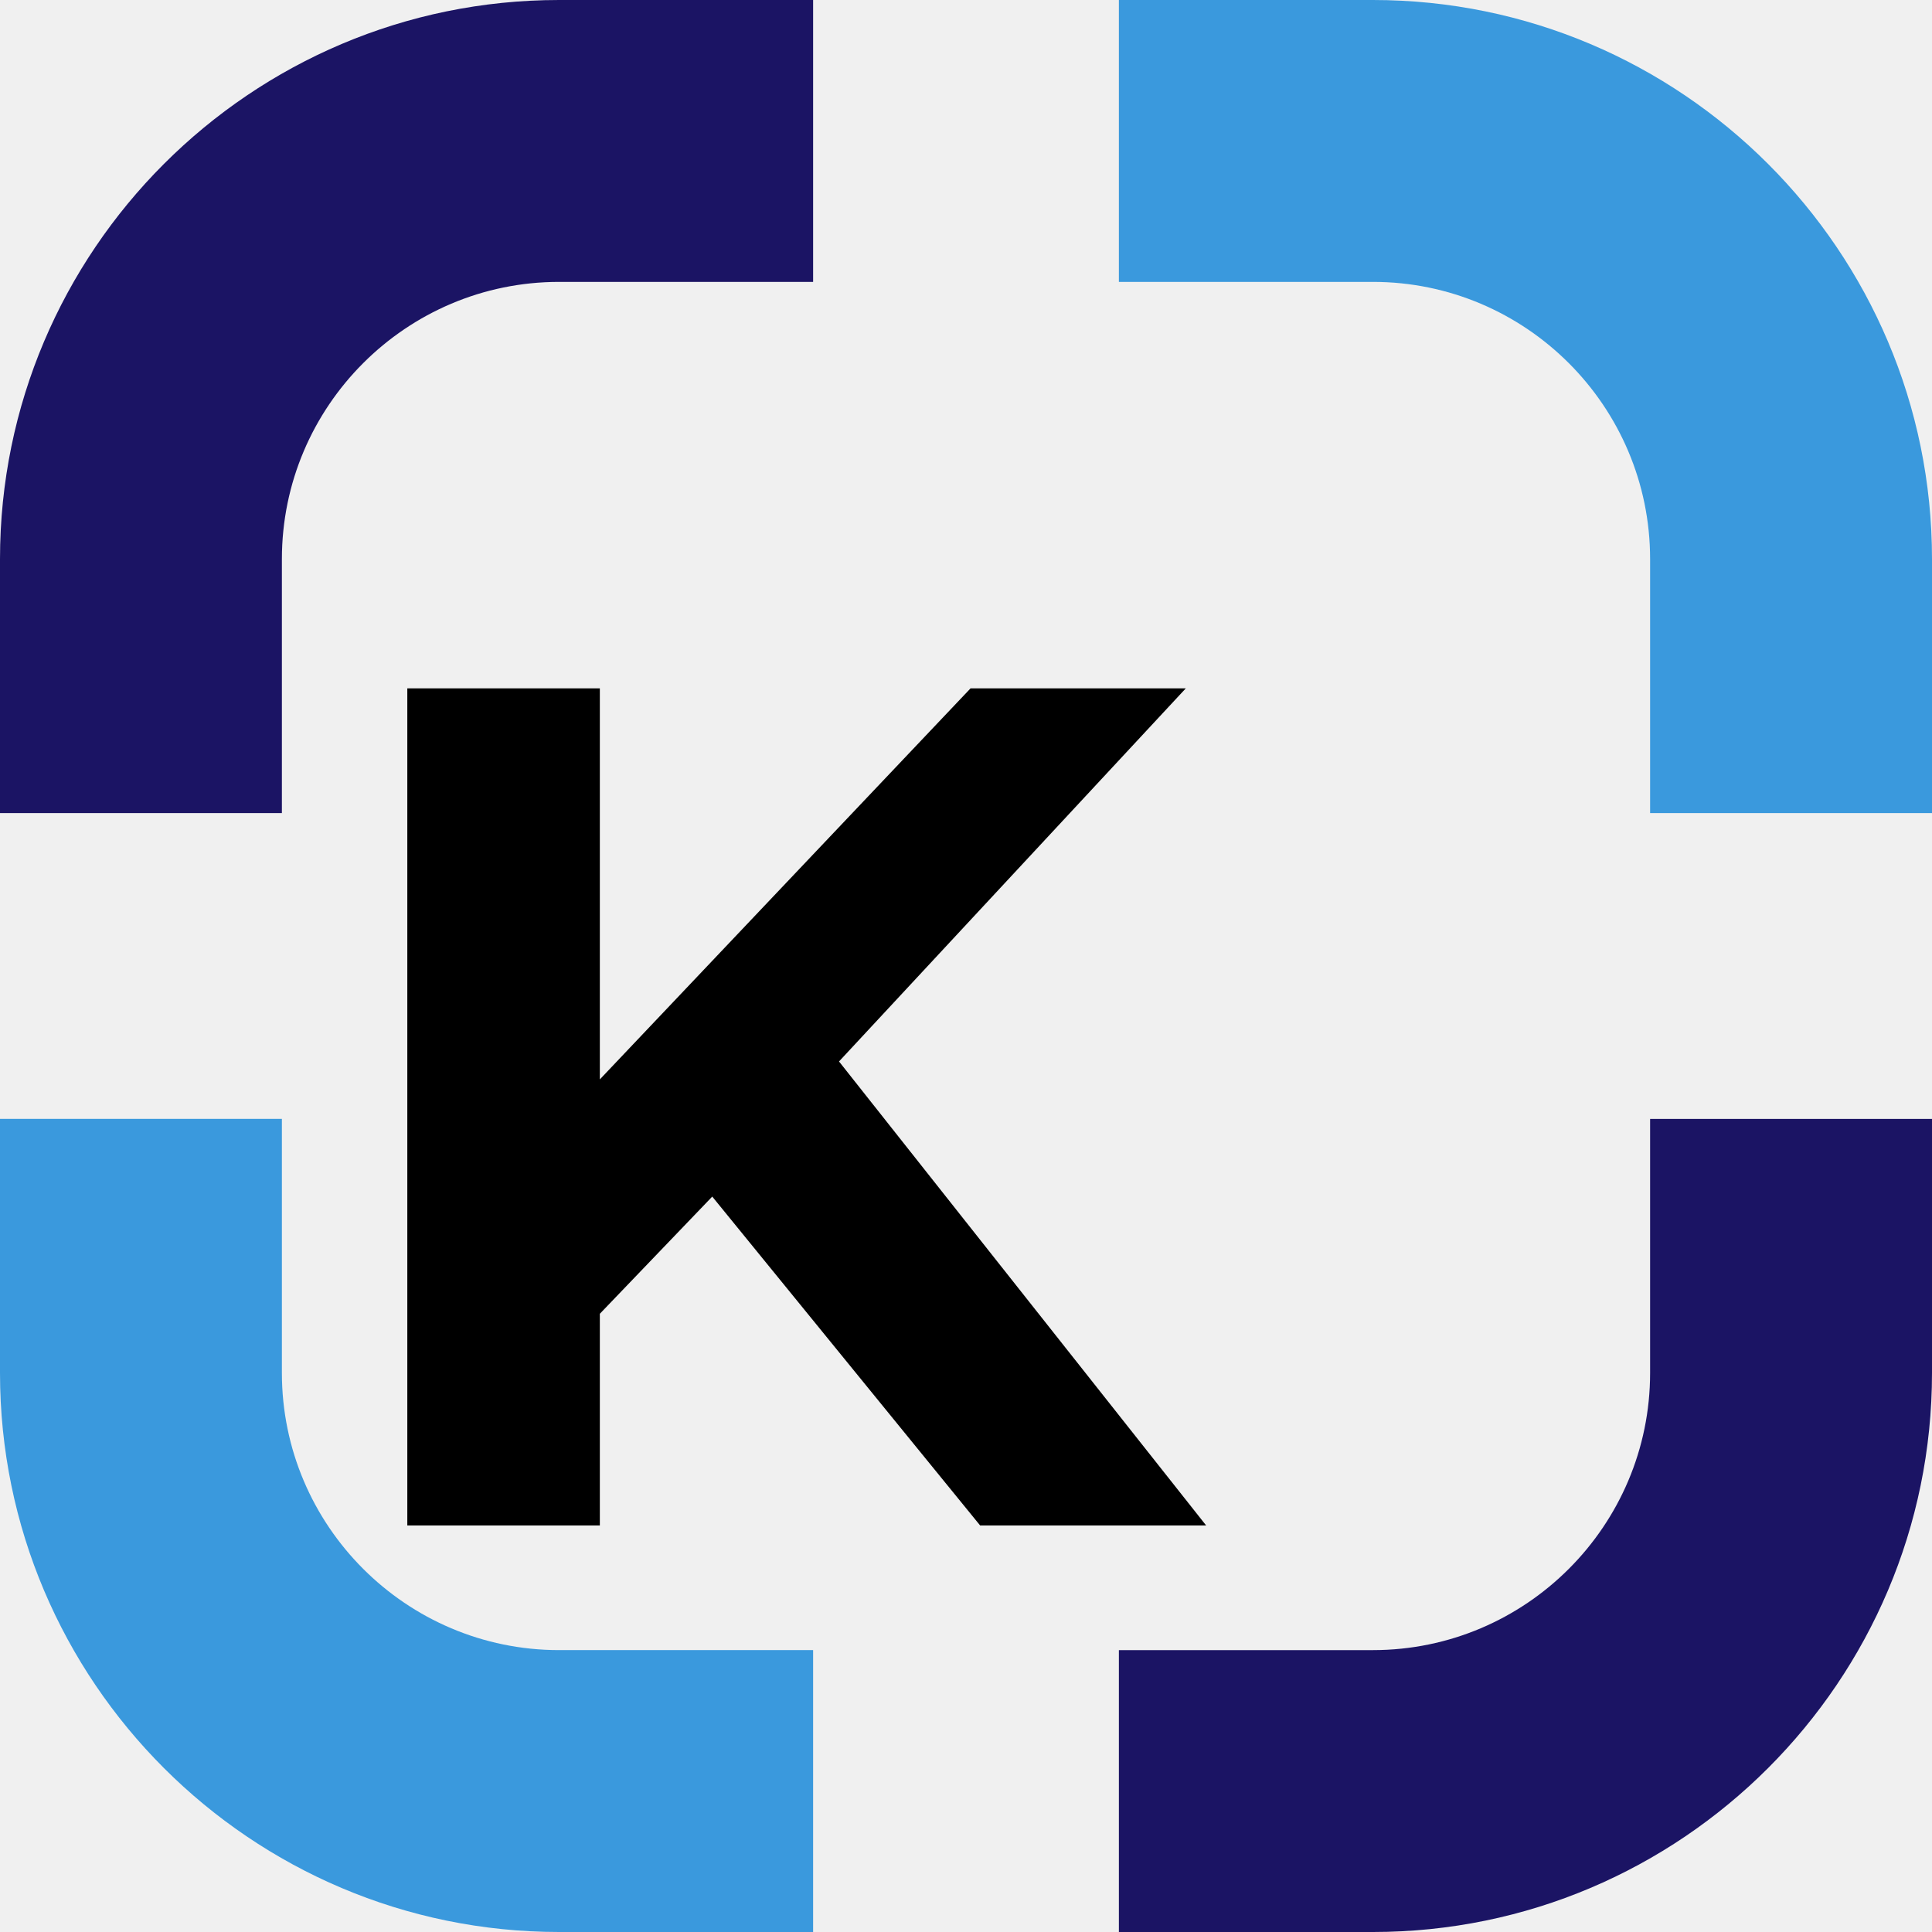
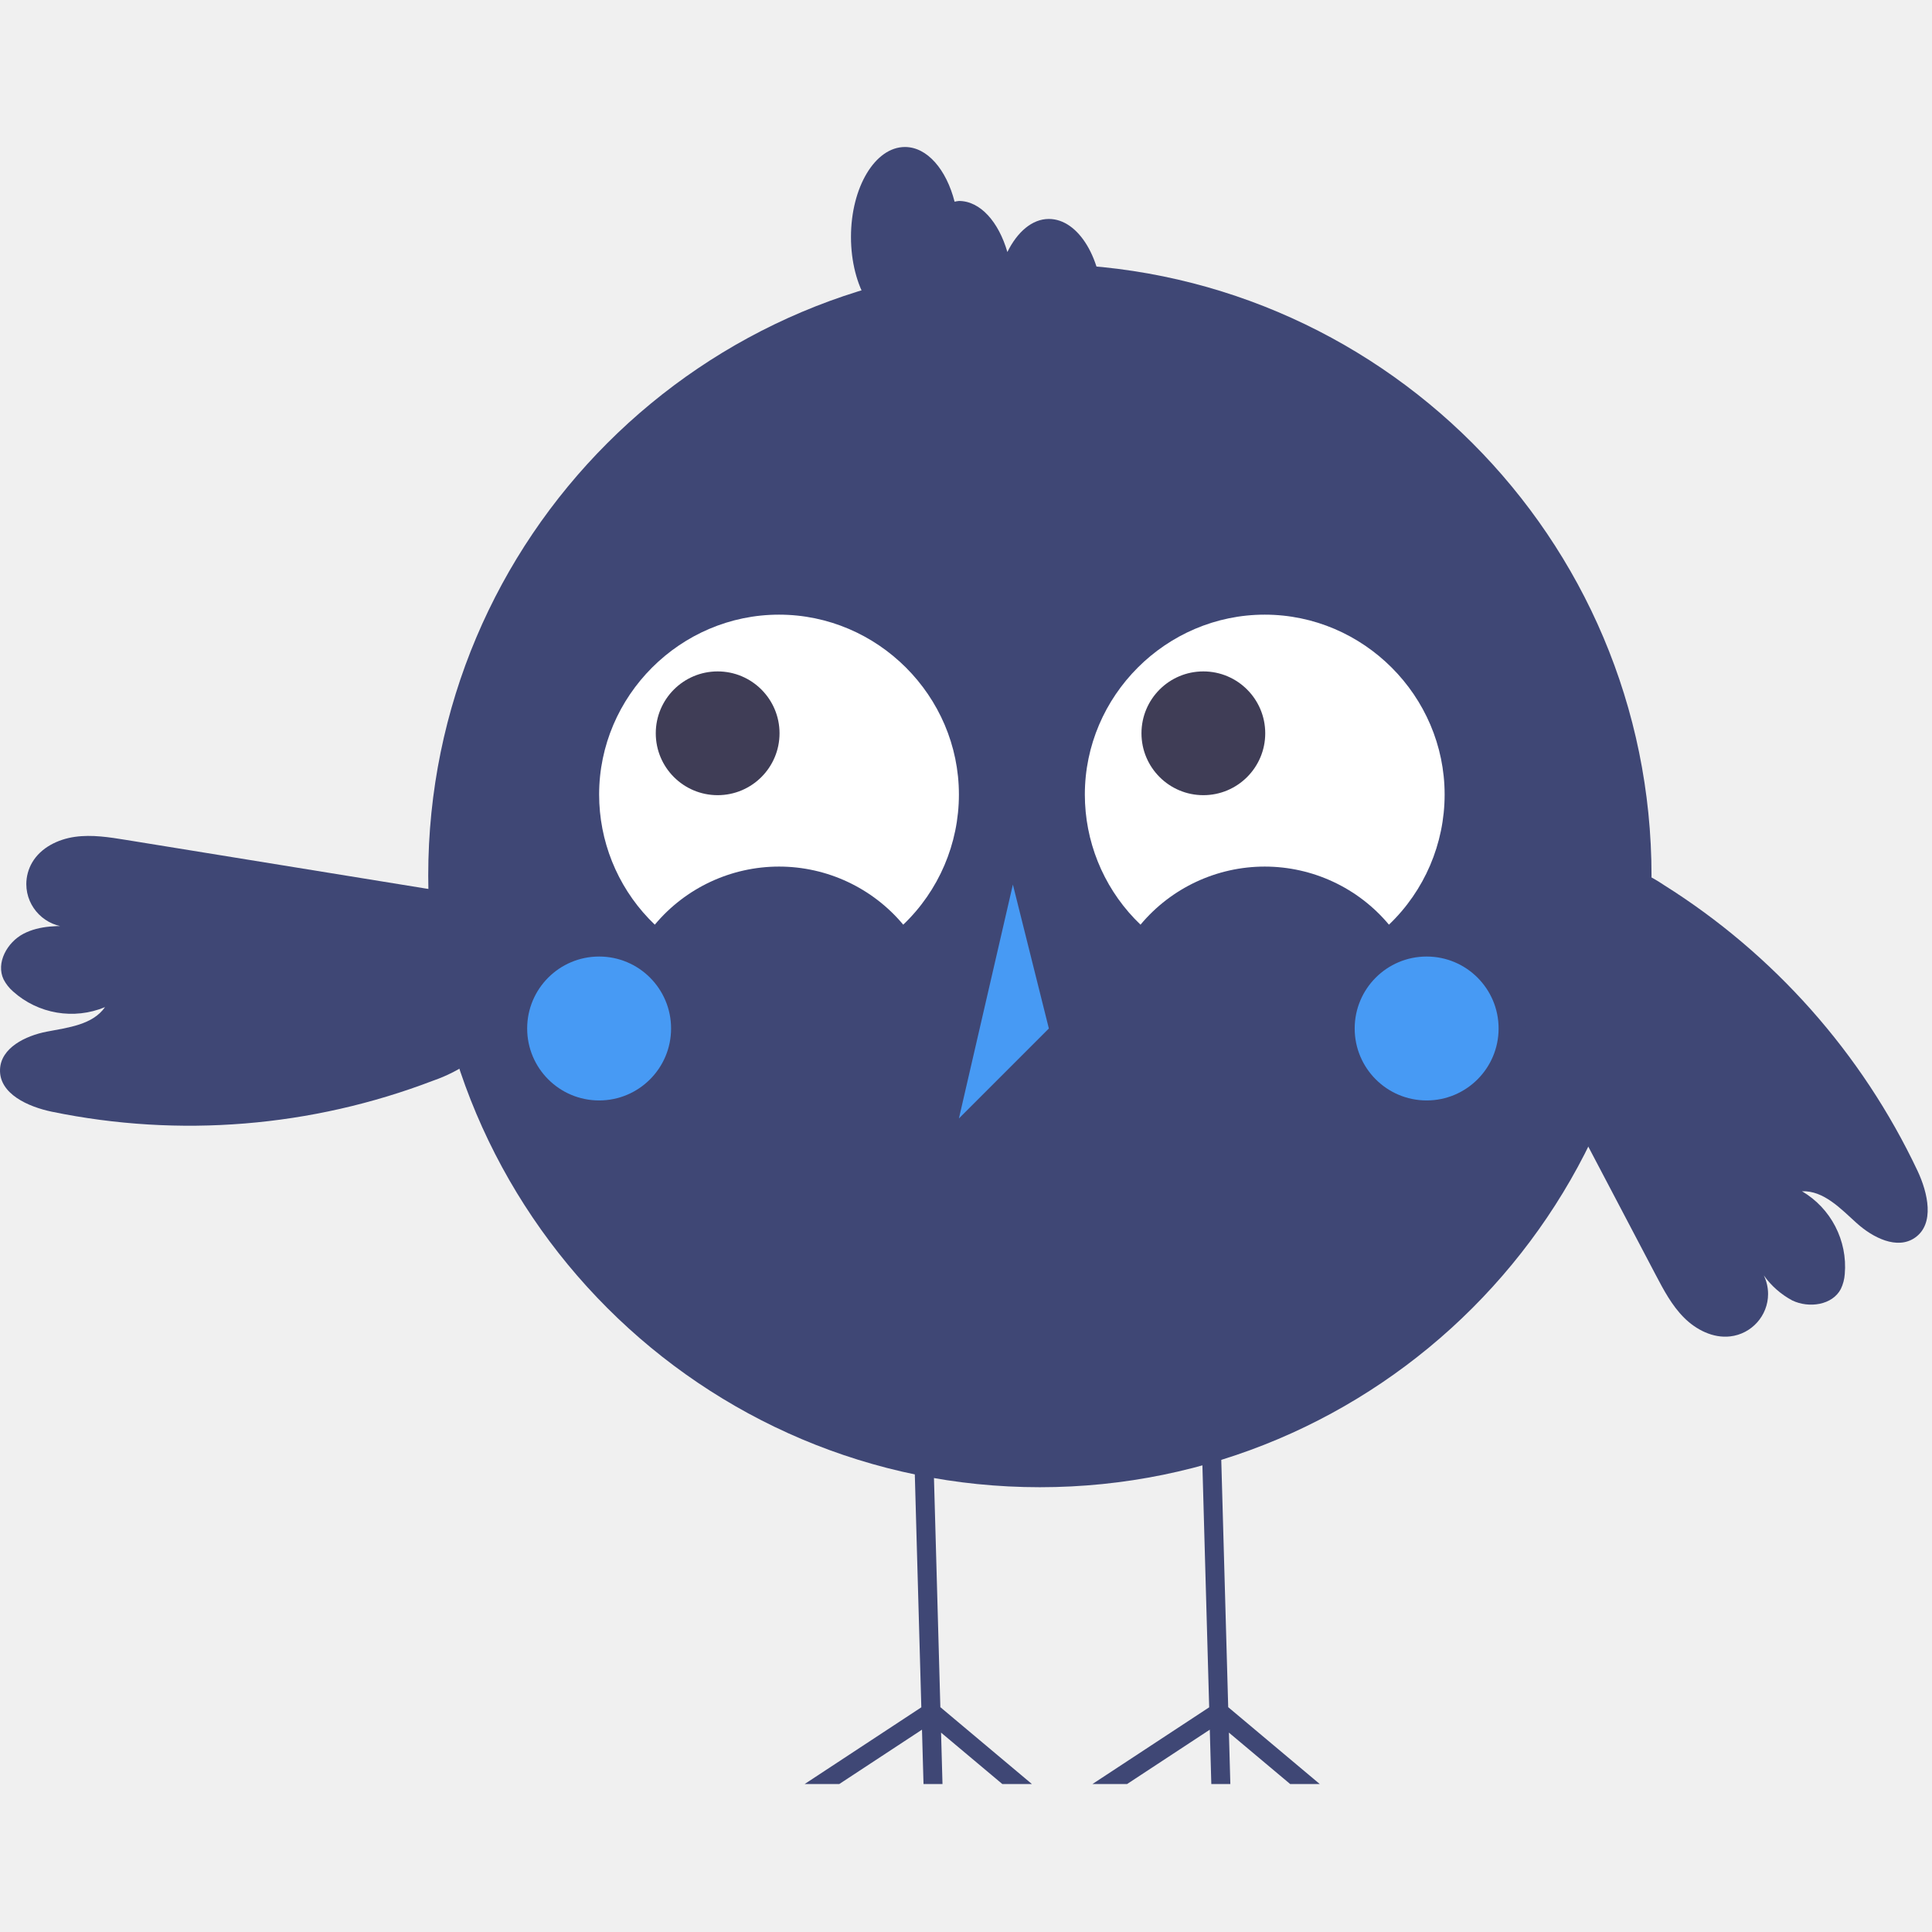
- <svg xmlns="http://www.w3.org/2000/svg" id="Layer_1" viewBox="0 0 470.634 470.634">
-   <defs>
-     <style>.cls-1{fill:#1b1464;}.cls-2{fill:#3a99dd;}</style>
-   </defs>
-   <g id="Style_1">
-     <path class="cls-2" d="m272.56,68.669h61.891c37.227,0,67.514,30.286,67.514,67.514v61.891h68.669v-61.891C470.634,61.091,409.543,0,334.451,0h-61.891v68.669Z" />
-     <path class="cls-1" d="m68.669,198.074v-61.891c0-37.228,30.287-67.514,67.514-67.514h61.891V0h-61.891C61.091,0,0,61.091,0,136.183v61.891h68.669Z" />
-     <path class="cls-2" d="m198.074,401.965h-61.891c-37.227,0-67.514-30.286-67.514-67.514v-61.892H0v61.892c0,75.092,61.091,136.183,136.183,136.183h61.891v-68.669Z" />
-     <path class="cls-1" d="m401.965,272.56v61.892c0,37.228-30.287,67.514-67.514,67.514h-61.891v68.669h61.891c75.092,0,136.183-61.091,136.183-136.183v-61.892h-68.669Z" />
-     <path d="m173.504,291.487l-27.383,28.548v51.562h-46.9v-203.914h46.9v95.257l90.304-95.257h52.436l-84.478,90.888,89.43,113.026h-55.057l-65.252-80.109Z" />
+ <svg xmlns="http://www.w3.org/2000/svg" viewBox="0 -14 184 184" version="1.1" xml:space="preserve" style="fill-rule:evenodd;clip-rule:evenodd;stroke-linejoin:round;stroke-miterlimit:2;">
+   <g transform="matrix(1,0,0,1,-16,-11.1029)">
+     <g transform="matrix(0.472452,0,0,0.472452,16,3.02259)">
+       <g transform="matrix(1,0,0,1,-457.31,-16.1025)">
+         <circle cx="666.93" cy="180.073" r="123.297" style="fill:rgb(63,71,117);" />
+       </g>
+       <g transform="matrix(1,0,0,1,-625.352,-284)">
+         <path d="M757.348,457.868C763.543,450.451 772.724,446.157 782.389,446.157C792.053,446.157 801.234,450.451 807.429,457.868C814.594,451.028 818.652,441.543 818.652,431.638C818.652,411.744 802.282,395.374 782.389,395.374C762.495,395.374 746.125,411.744 746.125,431.638C746.125,440.961 749.72,449.935 756.158,456.678C756.546,457.084 756.942,457.481 757.348,457.868Z" style="fill:white;fill-rule:nonzero;" />
+       </g>
+       <g transform="matrix(1,0,0,1,-625.352,-284)">
+         <path d="M855.26,457.868C861.455,450.451 870.636,446.158 880.3,446.158C889.964,446.158 899.146,450.451 905.341,457.868C912.506,451.028 916.564,441.543 916.564,431.638C916.564,411.744 900.194,395.374 880.3,395.374C860.407,395.374 844.037,411.744 844.037,431.638C844.037,440.961 847.632,449.935 854.07,456.678C854.457,457.084 854.854,457.481 855.26,457.868Z" style="fill:white;fill-rule:nonzero;" />
+       </g>
+       <g transform="matrix(1,0,0,1,-457.31,-16.1025)">
+         <circle cx="601.976" cy="151.392" r="12.474" style="fill:rgb(63,61,86);" />
+       </g>
+       <g transform="matrix(1,0,0,1,-457.31,-16.1025)">
+         <circle cx="699.885" cy="151.392" r="12.474" style="fill:rgb(63,61,86);" />
+       </g>
+       <g transform="matrix(1,0,0,1,-457.31,-16.1025)">
+         <circle cx="578.083" cy="210.898" r="14.505" style="fill:rgb(71,154,244);" />
+       </g>
+       <g transform="matrix(1,0,0,1,-457.31,-16.1025)">
+         <circle cx="744.896" cy="210.898" r="14.505" style="fill:rgb(71,154,244);" />
+       </g>
+       <g transform="matrix(1,0,0,1,-457.31,-16.1025)">
+         <path d="M661.49,181.886L650.611,229.029L668.742,210.898L661.49,181.886Z" style="fill:rgb(71,154,244);fill-rule:nonzero;" />
+       </g>
+       <g transform="matrix(1,0,0,1,-457.31,-16.1025)">
+         <path d="M717.39,363.205L705.038,352.839L705.326,363.205L701.49,363.205L701.183,352.244L684.507,363.205L677.526,363.205L701.059,347.737L700.147,315.258L699.466,290.728L703.293,290.623L703.984,315.258L704.894,347.708L723.354,363.205L717.39,363.205Z" style="fill:rgb(63,71,117);fill-rule:nonzero;" />
+       </g>
+       <g transform="matrix(1,0,0,1,-457.31,-16.1025)">
+         <path d="M659.363,363.205L647.012,352.839L647.3,363.205L643.474,363.205L643.167,352.244L626.49,363.205L619.509,363.205L643.033,347.737L642.122,315.258L641.441,290.728L645.276,290.623L645.967,315.258L646.868,347.708L665.328,363.205L659.363,363.205Z" style="fill:rgb(63,71,117);fill-rule:nonzero;" />
+       </g>
+       <g transform="matrix(1,0,0,1,-625.352,-284)">
+         <path d="M836.784,315.608C833.401,315.608 830.416,318.236 828.421,322.273C826.662,316.203 822.967,311.982 818.652,311.982C818.359,312.011 818.068,312.06 817.781,312.128C816.123,305.648 812.268,301.103 807.773,301.103C801.765,301.103 796.894,309.221 796.894,319.235C796.894,329.248 801.765,337.366 807.773,337.366C808.066,337.337 808.357,337.288 808.644,337.22C810.303,343.701 814.158,348.246 818.652,348.246C822.035,348.246 825.02,345.618 827.015,341.581C828.774,347.651 832.469,351.872 836.784,351.872C842.792,351.872 847.663,343.754 847.663,333.74C847.663,323.726 842.792,315.608 836.784,315.608Z" style="fill:rgb(63,71,117);fill-rule:nonzero;" />
+       </g>
+       <g transform="matrix(1,0,0,1,-625.352,-284)">
+         <path d="M718.723,451.807L650.803,440.79C647.38,440.235 643.895,439.679 640.461,440.162C637.028,440.645 633.591,442.336 631.84,445.329C631.066,446.654 630.657,448.161 630.657,449.696C630.657,454.442 634.562,458.347 639.308,458.347C639.873,458.347 640.436,458.292 640.99,458.182C637.283,458.062 633.386,457.982 630.096,459.696C626.806,461.409 624.477,465.571 626.081,468.916C626.562,469.839 627.213,470.663 628,471.345C633.044,475.867 640.27,477.092 646.523,474.486C644.022,478.072 639.061,478.605 634.769,479.435C630.477,480.265 625.515,482.693 625.356,487.062C625.176,491.97 631.018,494.579 635.827,495.578C661.505,500.862 688.165,498.689 712.648,489.317C715.4,488.37 718.004,487.04 720.385,485.367C724.723,482.073 727.275,476.93 727.275,471.483C727.275,463.231 721.416,456.055 713.331,454.403" style="fill:rgb(63,71,117);fill-rule:nonzero;" />
+       </g>
+       <g transform="matrix(1,0,0,1,-625.352,-284)">
+         <path d="M1011.89,507.479C1000.68,483.781 982.922,463.778 960.717,449.842C958.307,448.212 955.679,446.93 952.91,446.033C951.362,445.593 949.759,445.37 948.15,445.37C938.586,445.37 930.717,453.24 930.717,462.803C930.717,465.389 931.292,467.943 932.401,470.279L927.086,467.53C937.758,487.832 948.429,508.134 959.1,528.437C960.713,531.506 962.363,534.626 964.813,537.08C967.263,539.534 970.679,541.265 974.124,540.865C978.454,540.379 981.765,536.675 981.765,532.318C981.765,531.018 981.47,529.735 980.903,528.565C982.401,530.676 984.37,532.408 986.655,533.625C990.001,535.225 994.728,534.585 996.437,531.293C996.886,530.354 997.153,529.338 997.225,528.299C997.807,521.55 994.445,515.039 988.604,511.607C992.973,511.45 996.38,515.096 999.623,518.027C1002.87,520.959 1007.79,523.465 1011.38,520.967C1015.41,518.161 1013.98,511.924 1011.89,507.479Z" style="fill:rgb(63,71,117);fill-rule:nonzero;" />
+       </g>
+     </g>
  </g>
</svg>
